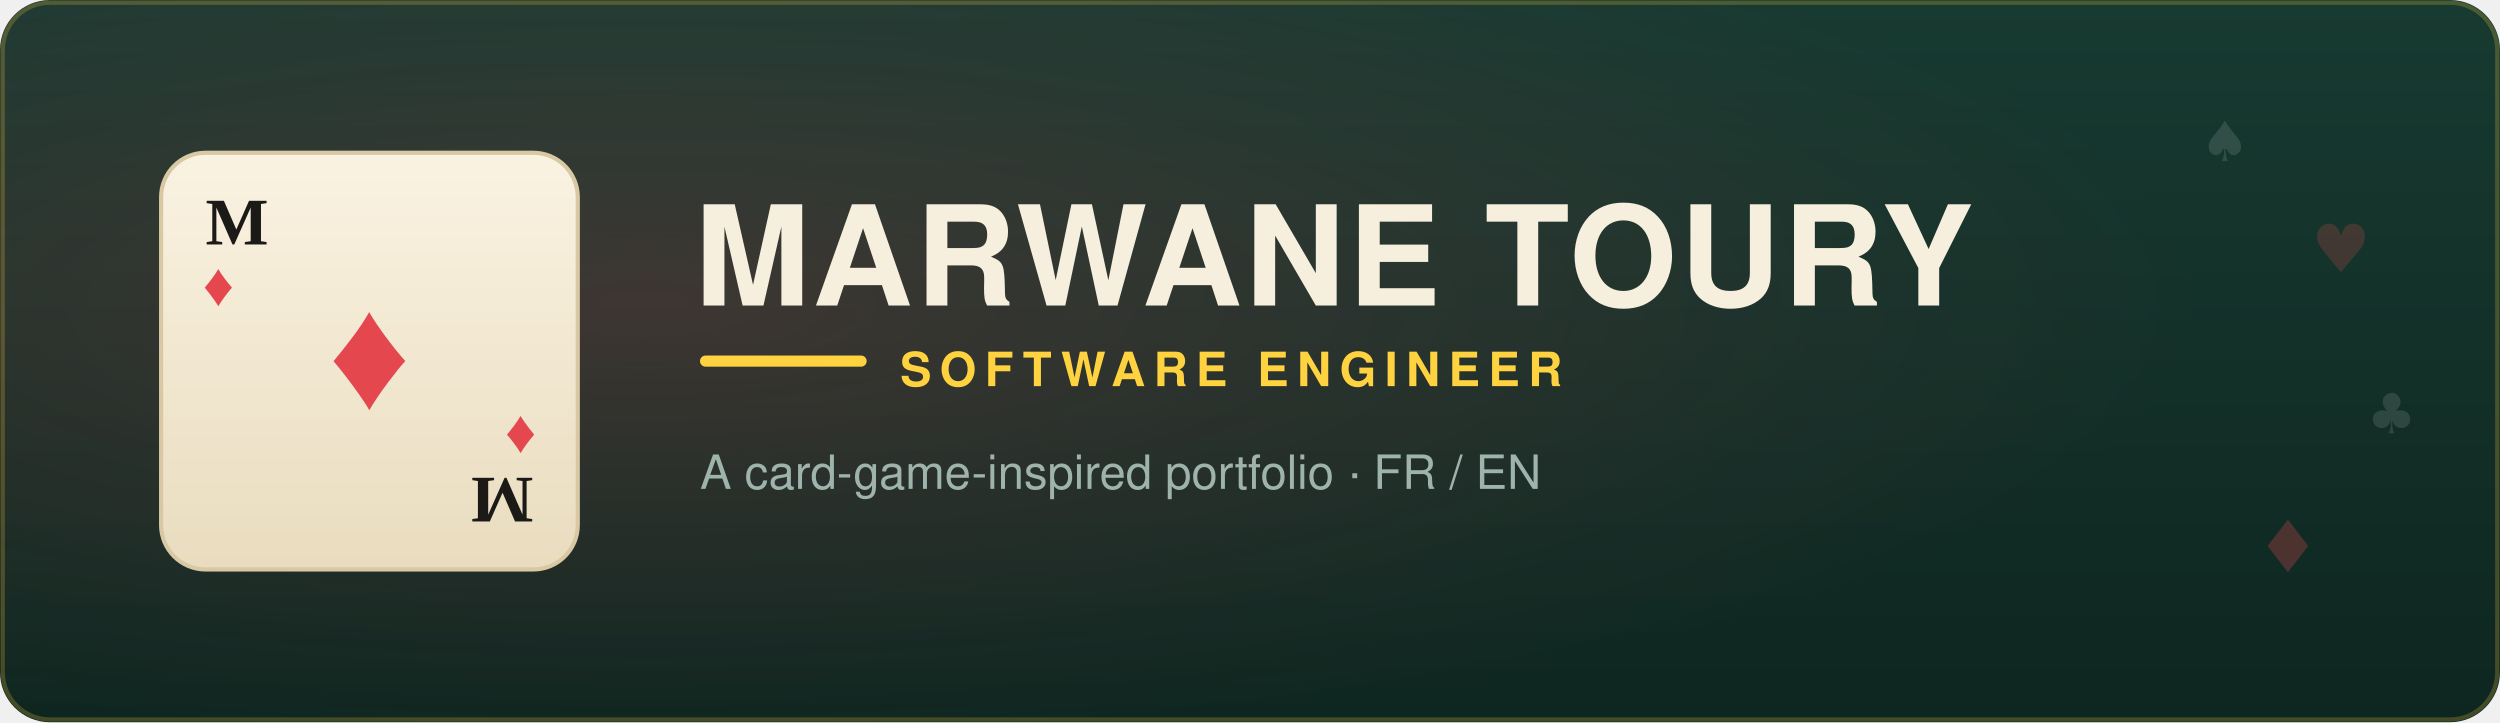
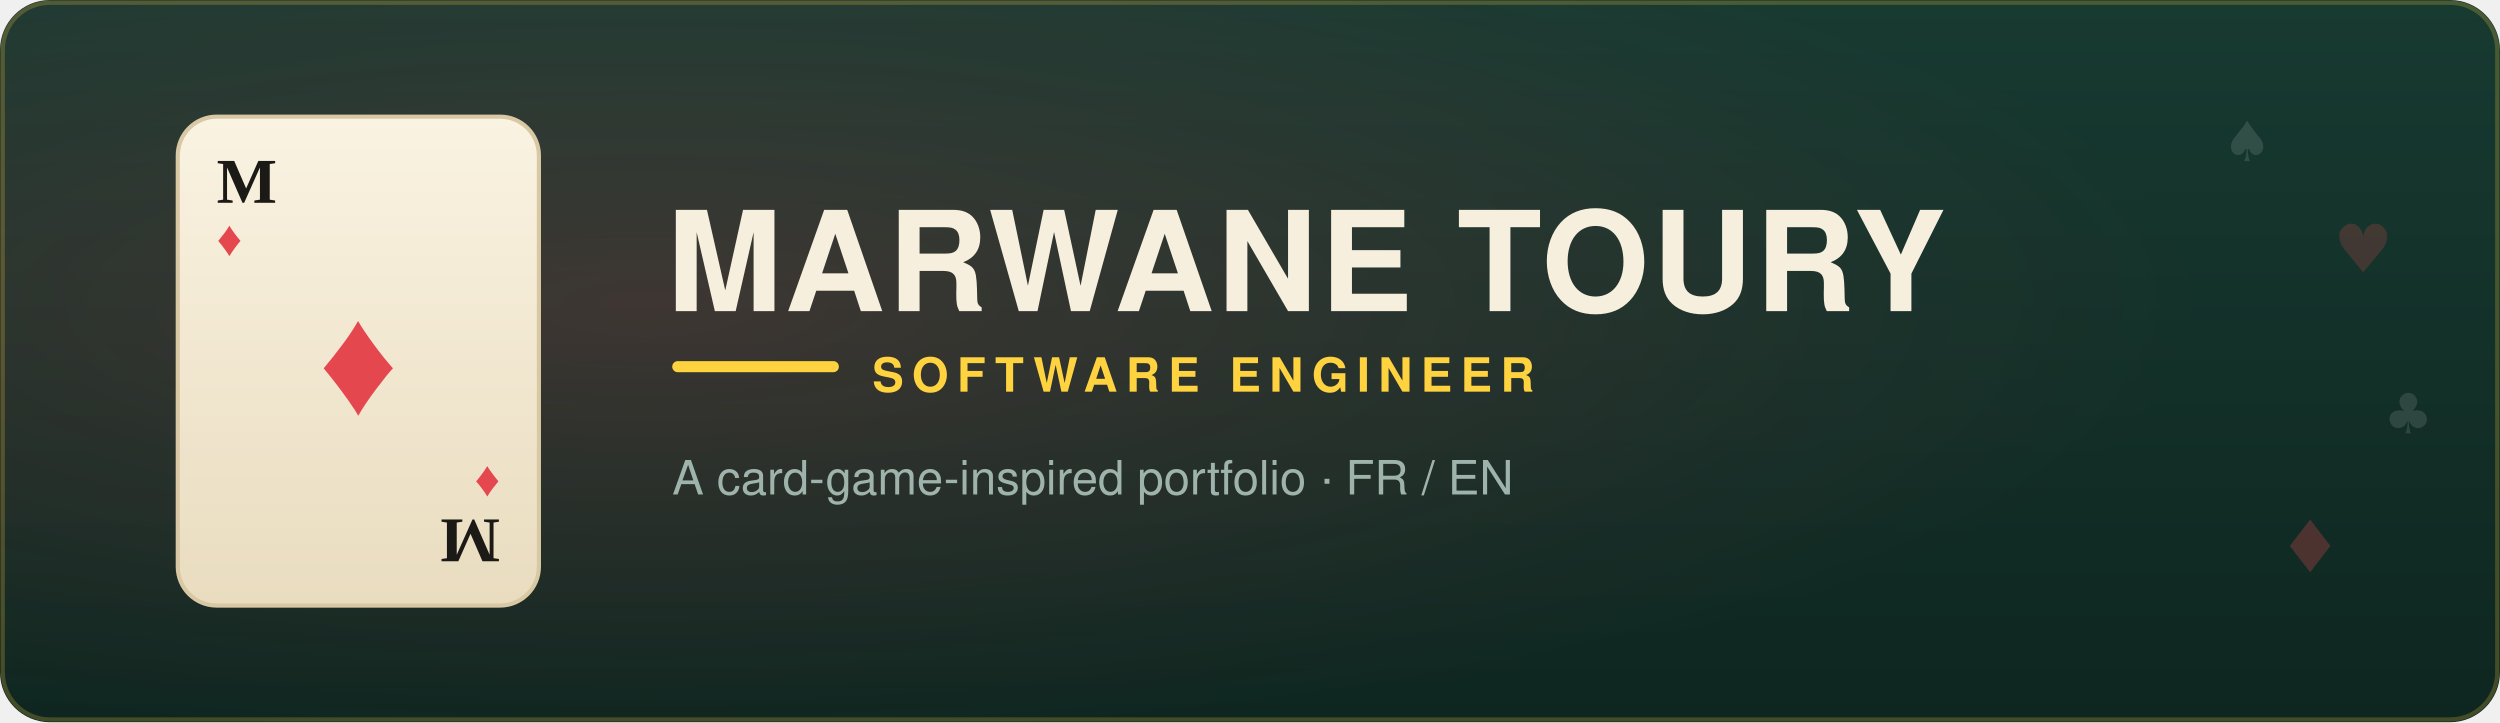
<svg xmlns="http://www.w3.org/2000/svg" width="900" height="260" viewBox="0 0 900 260" fill="none" role="img" aria-label="Marwane Toury — Portfolio">
  <defs>
    <linearGradient id="felt" x1="0" y1="0" x2="0" y2="260" gradientUnits="userSpaceOnUse">
      <stop offset="0" stop-color="#173a31" />
      <stop offset="1" stop-color="#0e2620" />
    </linearGradient>
    <radialGradient id="glow" cx="0.26" cy="0.42" r="0.62">
      <stop offset="0" stop-color="#ff4b57" stop-opacity="0.18" />
      <stop offset="1" stop-color="#ff4b57" stop-opacity="0" />
    </radialGradient>
    <linearGradient id="card" x1="0" y1="0" x2="0" y2="1">
      <stop offset="0" stop-color="#faf3e2" />
      <stop offset="1" stop-color="#e9dcbf" />
    </linearGradient>
  </defs>
  <rect width="900" height="260" rx="18" fill="url(#felt)" />
  <rect width="900" height="260" rx="18" fill="url(#glow)" />
  <rect x="1" y="1" width="898" height="258" rx="17" fill="none" stroke="#ffd23f" stroke-opacity="0.22" stroke-width="1.5" />
-   <g transform="translate(58 55)">
-     <rect width="150" height="150" rx="16" fill="url(#card)" stroke="#d8c9a4" stroke-width="1.5" />
-     <text x="16" y="33" font-family="Georgia, 'Times New Roman', serif" font-size="24" font-weight="700" fill="#1c1a17">M</text>
-     <text x="15" y="55" font-family="Georgia, 'Times New Roman', serif" font-size="22" fill="#e5474f">♦</text>
-     <text x="75" y="92" font-family="Georgia, 'Times New Roman', serif" font-size="58" fill="#e5474f" text-anchor="middle">♦</text>
-     <g transform="translate(150 150) rotate(180)">
-       <text x="16" y="33" font-family="Georgia, 'Times New Roman', serif" font-size="24" font-weight="700" fill="#1c1a17">M</text>
-       <text x="15" y="55" font-family="Georgia, 'Times New Roman', serif" font-size="22" fill="#e5474f">♦</text>
+   <g transform="translate(64 42)">
+     <rect width="130" height="176" rx="14" fill="url(#card)" stroke="#d8c9a4" stroke-width="1.5" />
+     <text x="14" y="31" font-family="Georgia, 'Times New Roman', serif" font-size="23" font-weight="700" fill="#1c1a17">M</text>
+     <text x="14" y="50" font-family="Georgia, 'Times New Roman', serif" font-size="18" fill="#e5474f">♦</text>
+     <text x="65" y="107" font-family="Georgia, 'Times New Roman', serif" font-size="56" fill="#e5474f" text-anchor="middle">♦</text>
+     <g transform="translate(130 176) rotate(180)">
+       <text x="14" y="31" font-family="Georgia, 'Times New Roman', serif" font-size="23" font-weight="700" fill="#1c1a17">M</text>
+       <text x="14" y="50" font-family="Georgia, 'Times New Roman', serif" font-size="18" fill="#e5474f">♦</text>
    </g>
  </g>
-   <text x="250" y="110" font-family="'Segoe UI', Helvetica, Arial, sans-serif" font-size="50" font-weight="800" fill="#f6efdd" letter-spacing="1">MARWANE TOURY</text>
-   <rect x="252" y="128" width="60" height="4" rx="2" fill="#ffd23f" />
-   <text x="324" y="139" font-family="'Segoe UI', Helvetica, Arial, sans-serif" font-size="17" font-weight="700" fill="#ffd23f" letter-spacing="3">SOFTWARE ENGINEER</text>
-   <text x="252" y="176" font-family="'Segoe UI', Helvetica, Arial, sans-serif" font-size="17" fill="#9fb3ad">A card-game-inspired portfolio · FR / EN</text>
-   <text x="792" y="58" font-family="Georgia, serif" font-size="20" fill="#ffffff" opacity="0.12">♠</text>
-   <text x="832" y="98" font-family="Georgia, serif" font-size="24" fill="#e5474f" opacity="0.22">♥</text>
-   <text x="852" y="156" font-family="Georgia, serif" font-size="20" fill="#ffffff" opacity="0.12">♣</text>
-   <text x="812" y="206" font-family="Georgia, serif" font-size="26" fill="#e5474f" opacity="0.28">♦</text>
+   <text x="240" y="112" font-family="'Segoe UI', Helvetica, Arial, sans-serif" font-size="50" font-weight="800" fill="#f6efdd" letter-spacing="1">MARWANE TOURY</text>
+   <rect x="242" y="130" width="60" height="4" rx="2" fill="#ffd23f" />
+   <text x="314" y="141" font-family="'Segoe UI', Helvetica, Arial, sans-serif" font-size="17" font-weight="700" fill="#ffd23f" letter-spacing="3">SOFTWARE ENGINEER</text>
+   <text x="242" y="178" font-family="'Segoe UI', Helvetica, Arial, sans-serif" font-size="17" fill="#9fb3ad">A card-game-inspired portfolio · FR / EN</text>
+   <text x="800" y="58" font-family="Georgia, serif" font-size="20" fill="#ffffff" opacity="0.12">♠</text>
+   <text x="840" y="98" font-family="Georgia, serif" font-size="24" fill="#e5474f" opacity="0.22">♥</text>
+   <text x="858" y="156" font-family="Georgia, serif" font-size="20" fill="#ffffff" opacity="0.12">♣</text>
+   <text x="820" y="206" font-family="Georgia, serif" font-size="26" fill="#e5474f" opacity="0.28">♦</text>
</svg>
